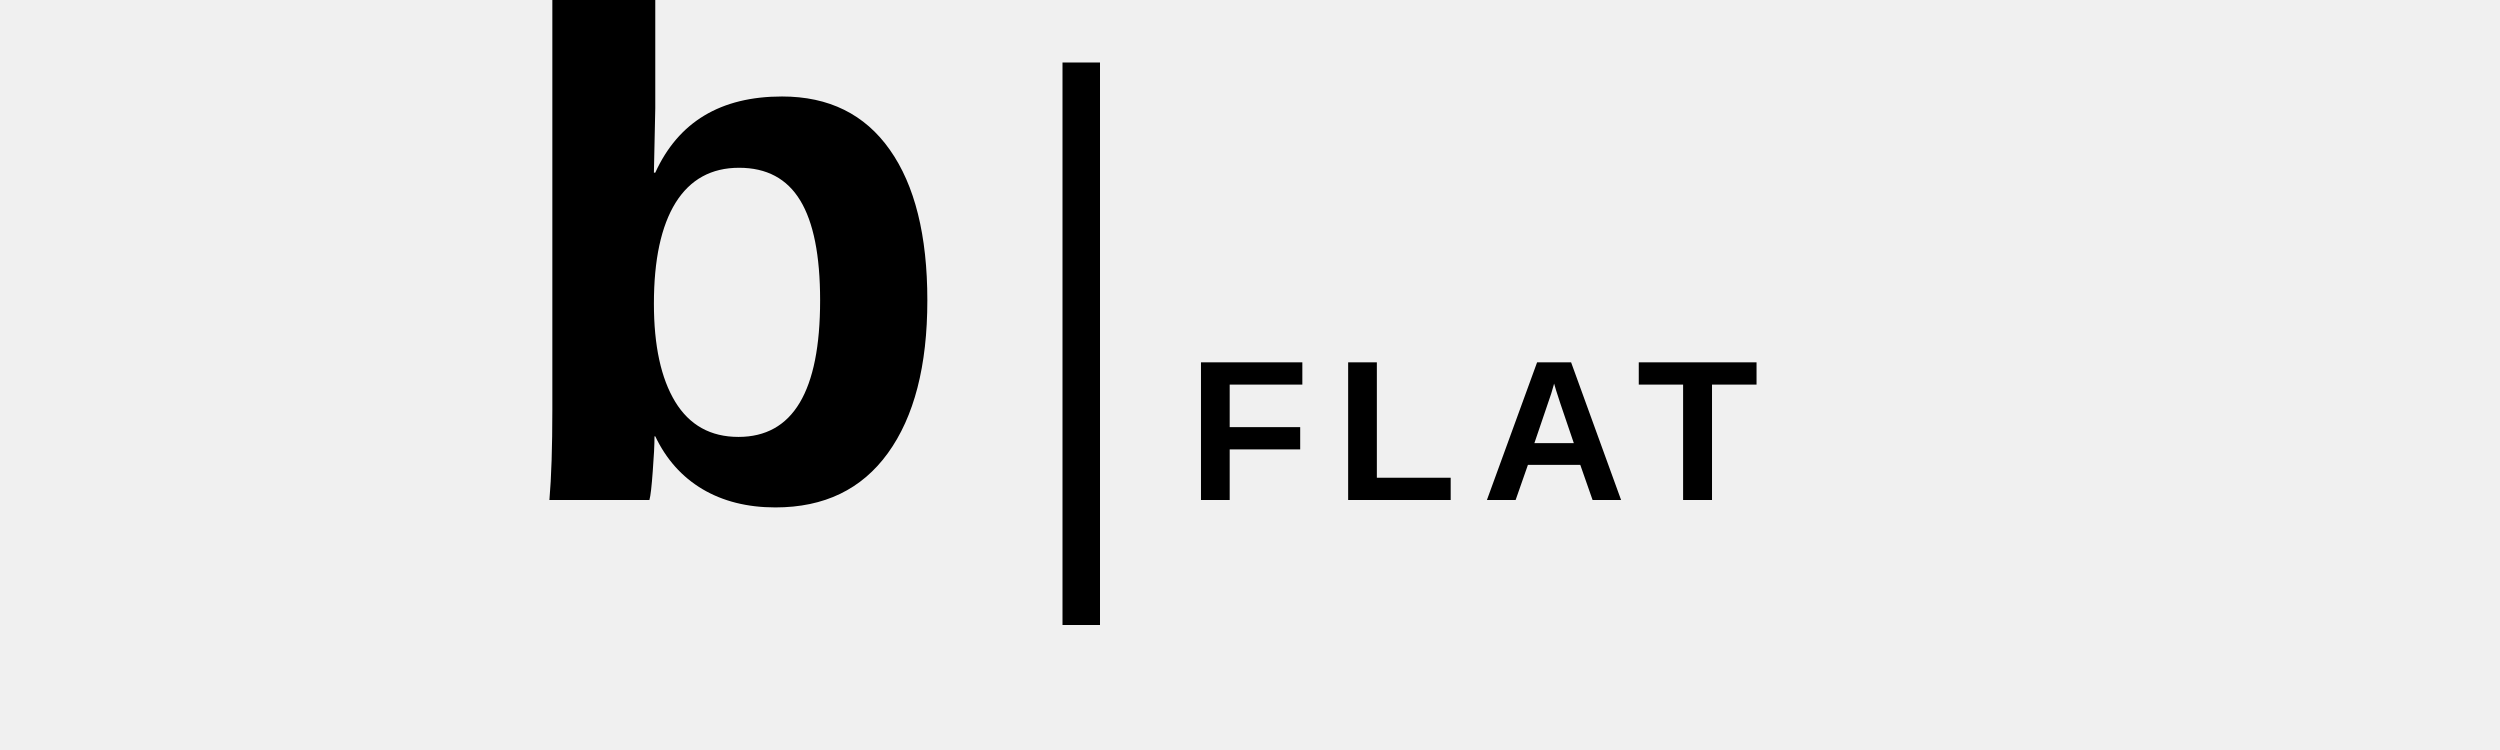
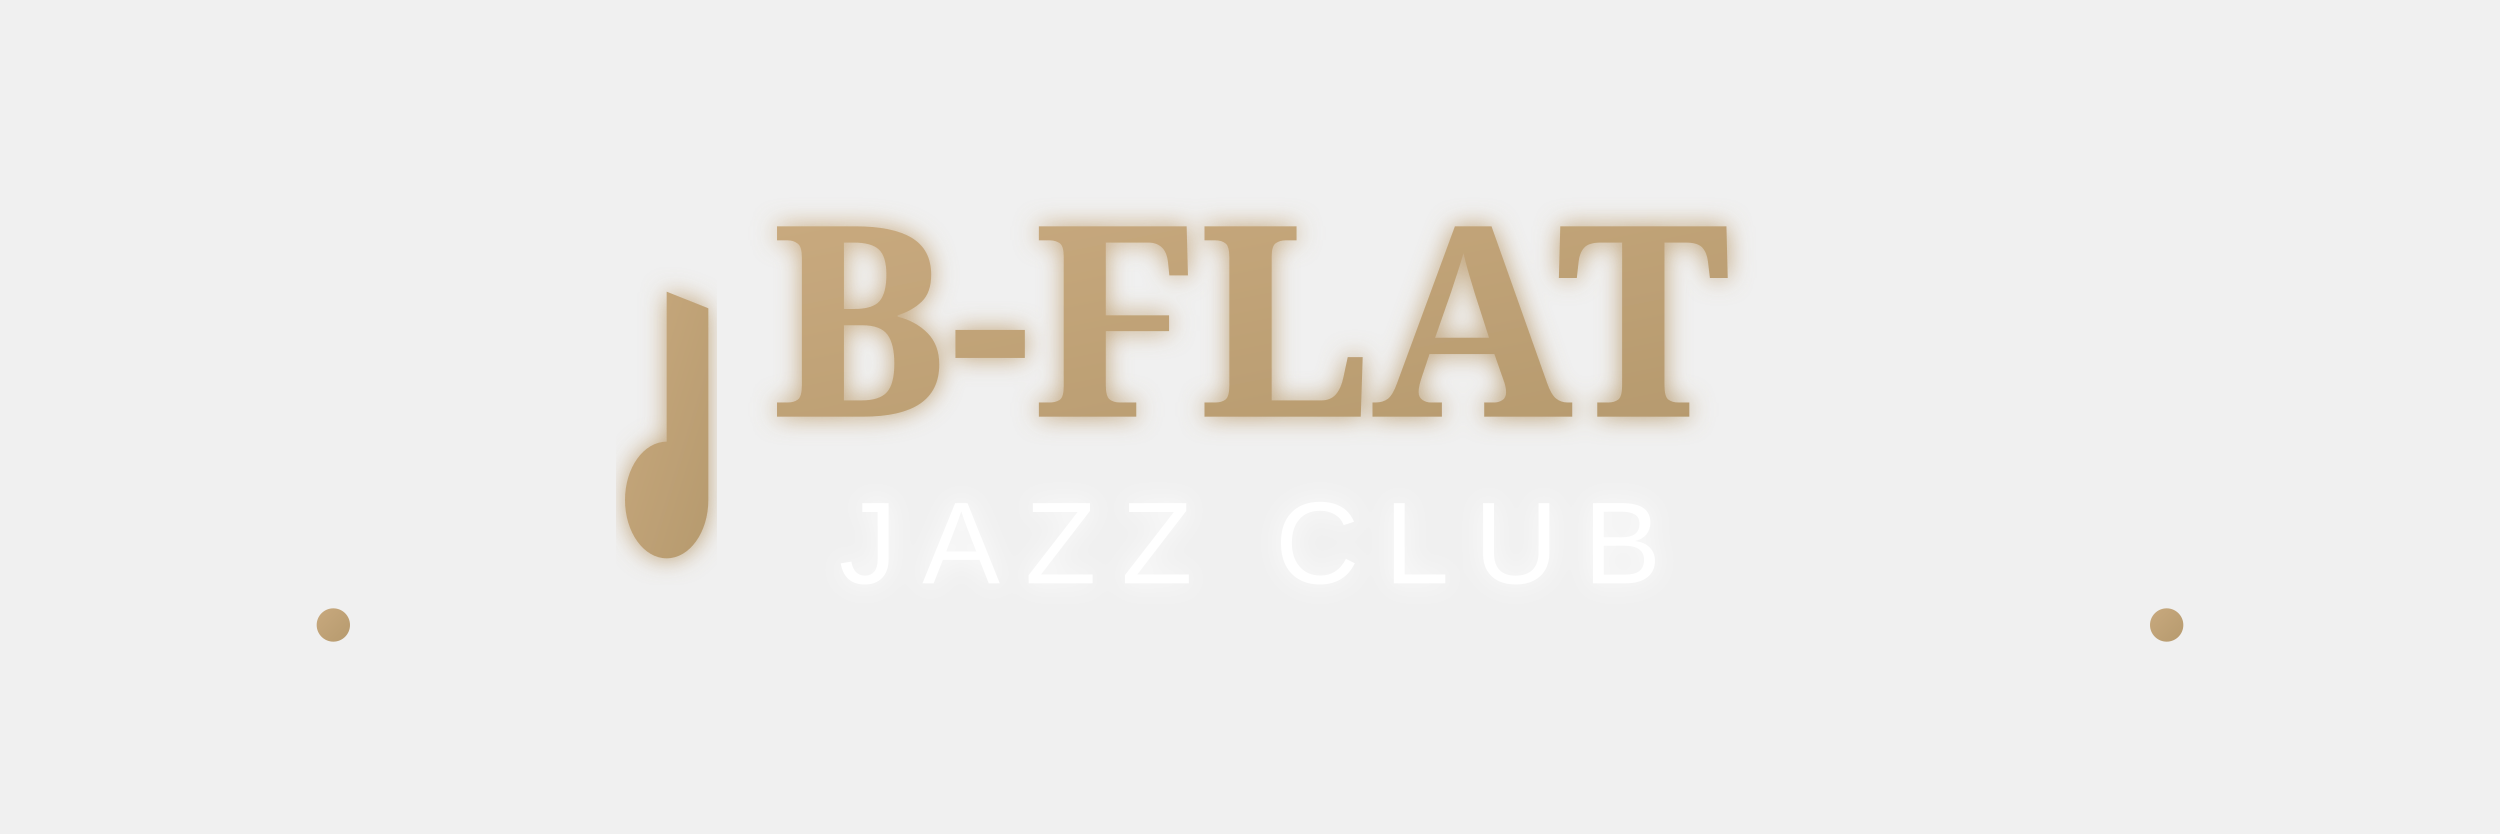
- <svg xmlns="http://www.w3.org/2000/svg" width="200" height="60" viewBox="0 0 200 60" fill="none">
-   <g transform="translate(40, 5)">
-     <text x="0" y="35" font-family="Arial" font-weight="900" font-size="60" fill="currentColor" style="letter-spacing: -2px">b</text>
-     <rect x="45" y="0" width="3" height="45" fill="currentColor" />
-     <text x="55" y="35" font-family="Arial" font-weight="900" font-size="16" fill="currentColor" style="letter-spacing: 2px">FLAT</text>
+ <svg xmlns="http://www.w3.org/2000/svg" width="300" height="100" viewBox="0 0 300 100" fill="none">
+   <defs>
+     <linearGradient id="goldGradient" x1="0%" y1="0%" x2="100%" y2="100%">
+       <stop offset="0%" style="stop-color:#C8A97E;stop-opacity:1" />
+       <stop offset="100%" style="stop-color:#B69A6E;stop-opacity:1" />
+     </linearGradient>
+     <filter id="glow">
+       <feGaussianBlur stdDeviation="1.5" result="coloredBlur" />
+       <feMerge>
+         <feMergeNode in="coloredBlur" />
+         <feMergeNode in="SourceGraphic" />
+       </feMerge>
+     </filter>
+   </defs>
+   <g transform="translate(80, 35)" filter="url(#glow)">
+     <path d="M0 30V0L5 2V25M5 25C5 28.866 2.761 32 0 32C-2.761 32 -5 28.866 -5 25C-5 21.134 -2.761 18 0 18C2.761 18 5 21.134 5 25Z" fill="url(#goldGradient)" />
  </g>
+   <g transform="translate(150, 50)" filter="url(#glow)">
+     <text x="0" y="0" text-anchor="middle" font-family="Georgia" font-size="32" font-weight="bold" fill="url(#goldGradient)">B-FLAT</text>
+     <text x="0" y="20" text-anchor="middle" font-family="Arial" font-size="14" letter-spacing="3" fill="#FFFFFF">JAZZ CLUB</text>
+   </g>
+   <path d="M40 75 L260 75" stroke="url(#goldGradient)" stroke-width="0.5" stroke-dasharray="1 4" />
+   <circle cx="40" cy="75" r="2" fill="url(#goldGradient)" />
+   <circle cx="260" cy="75" r="2" fill="url(#goldGradient)" />
</svg>
